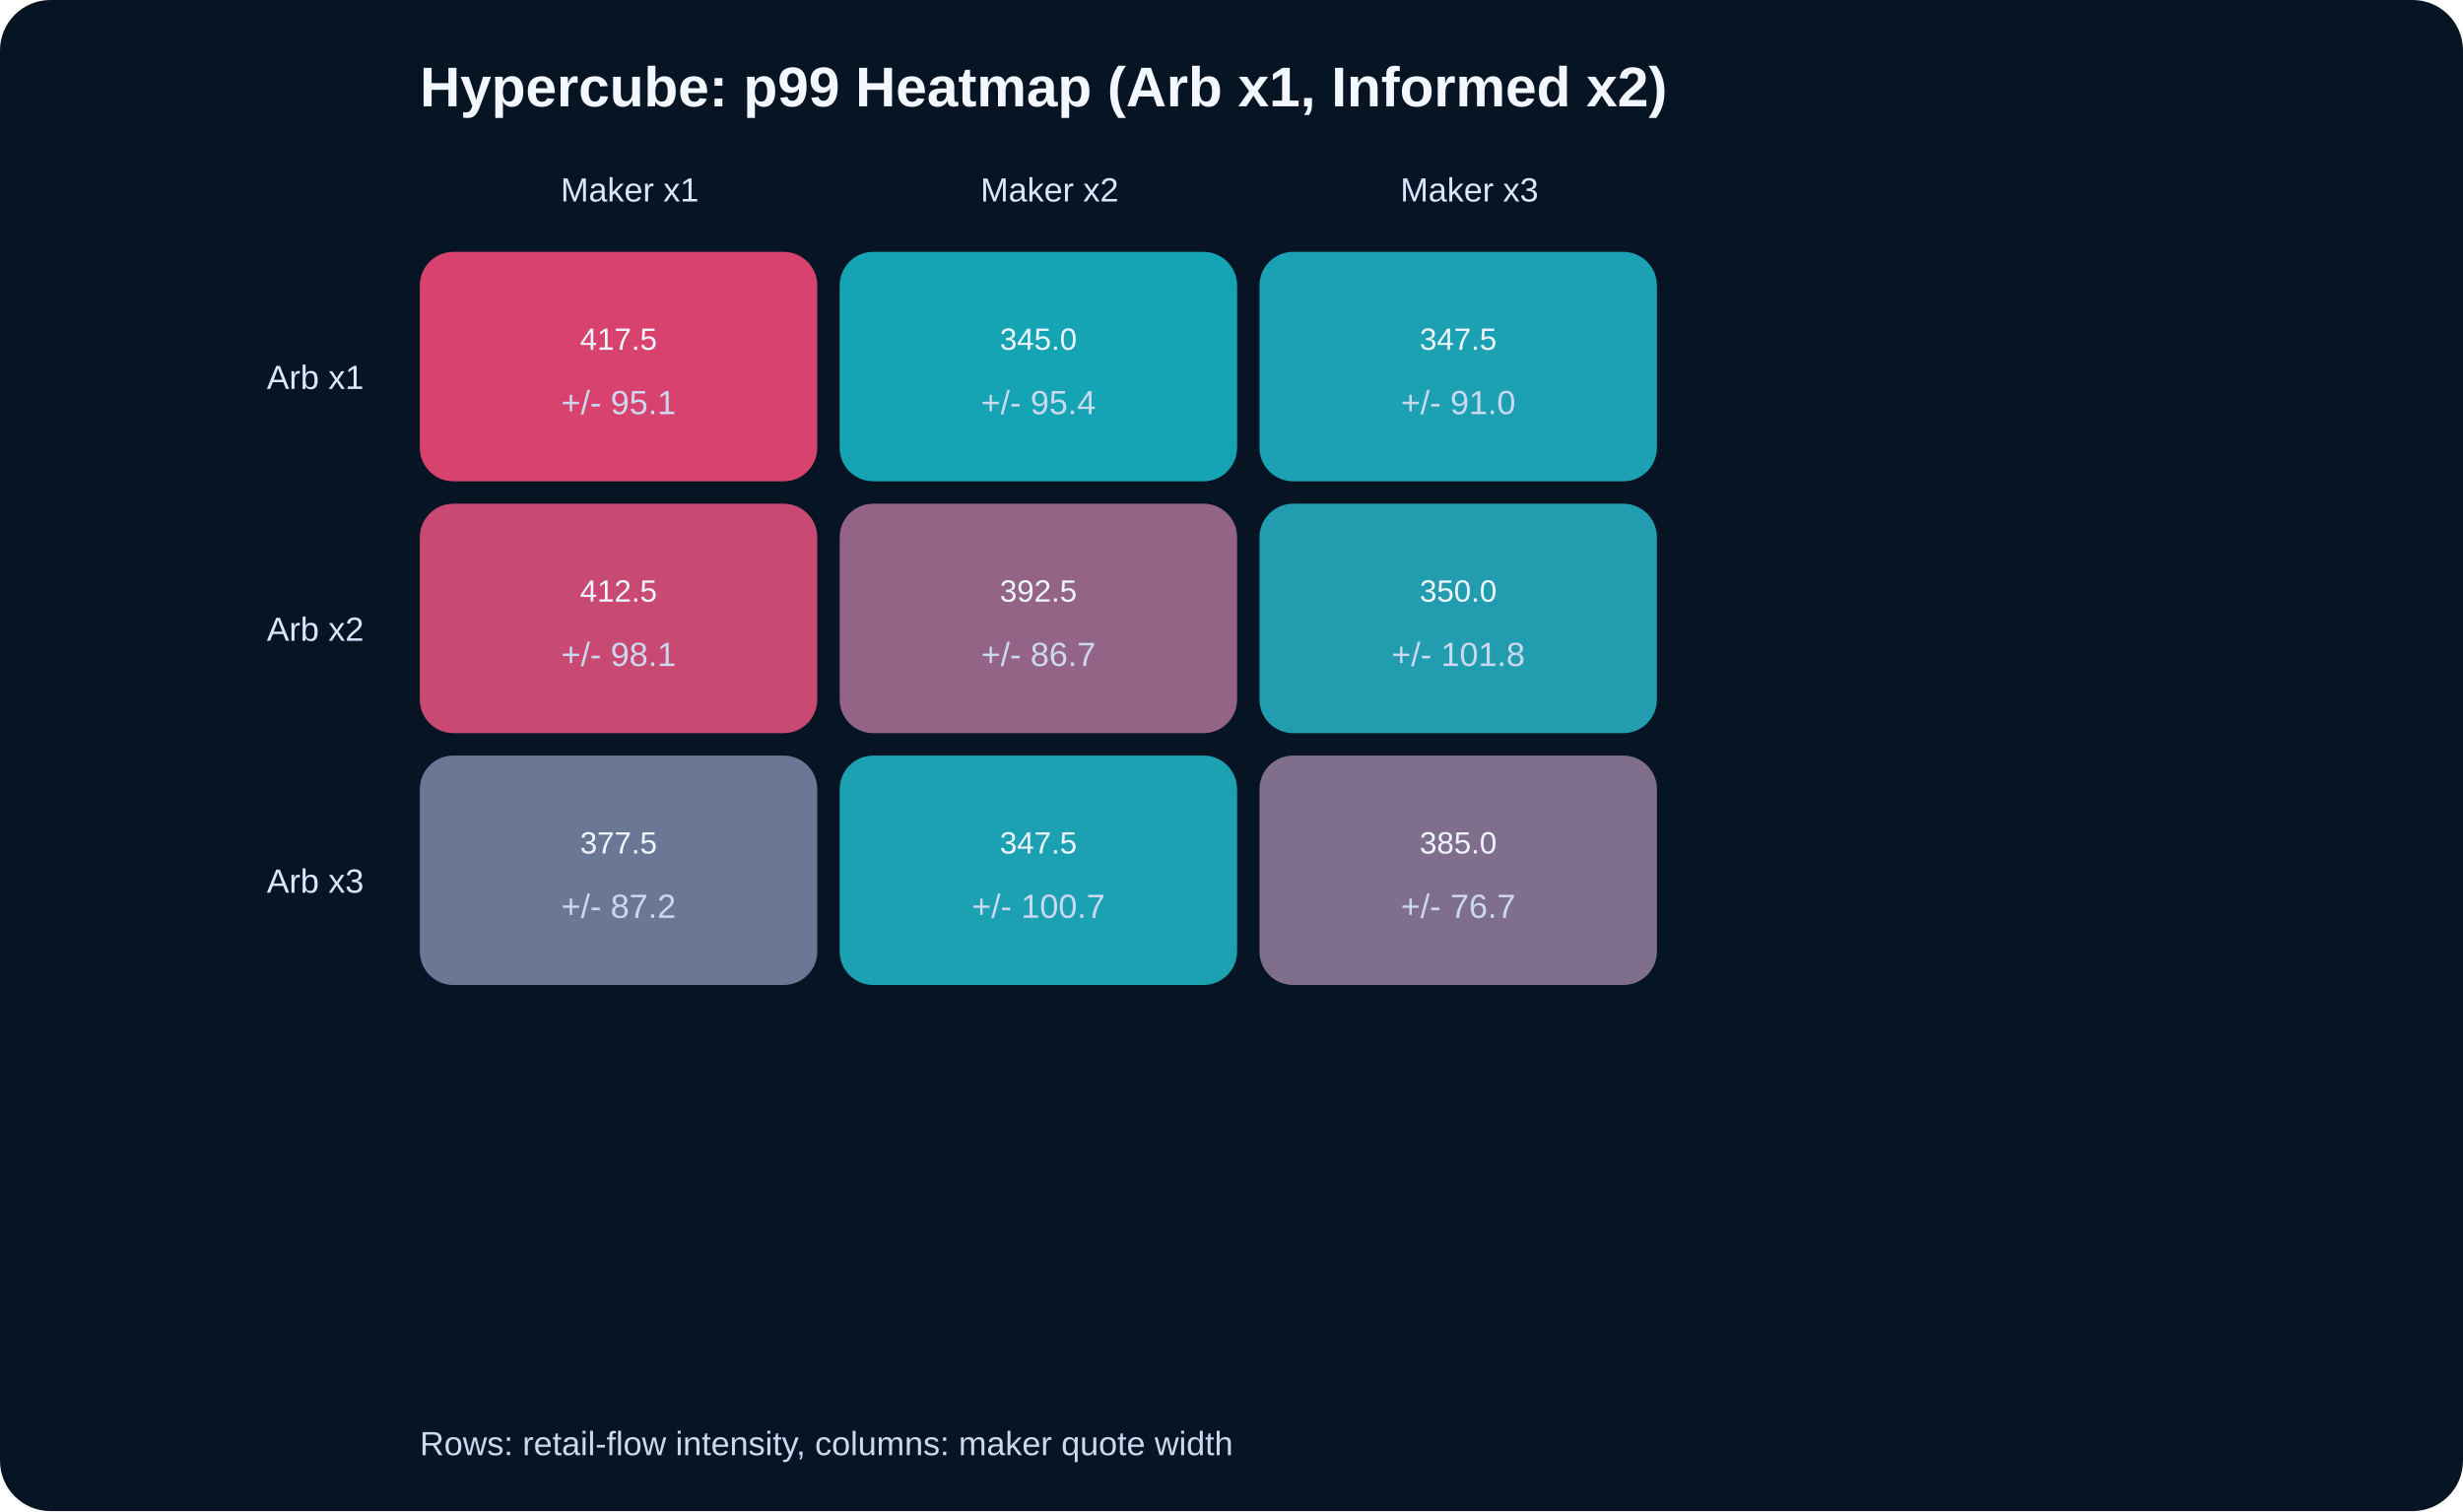
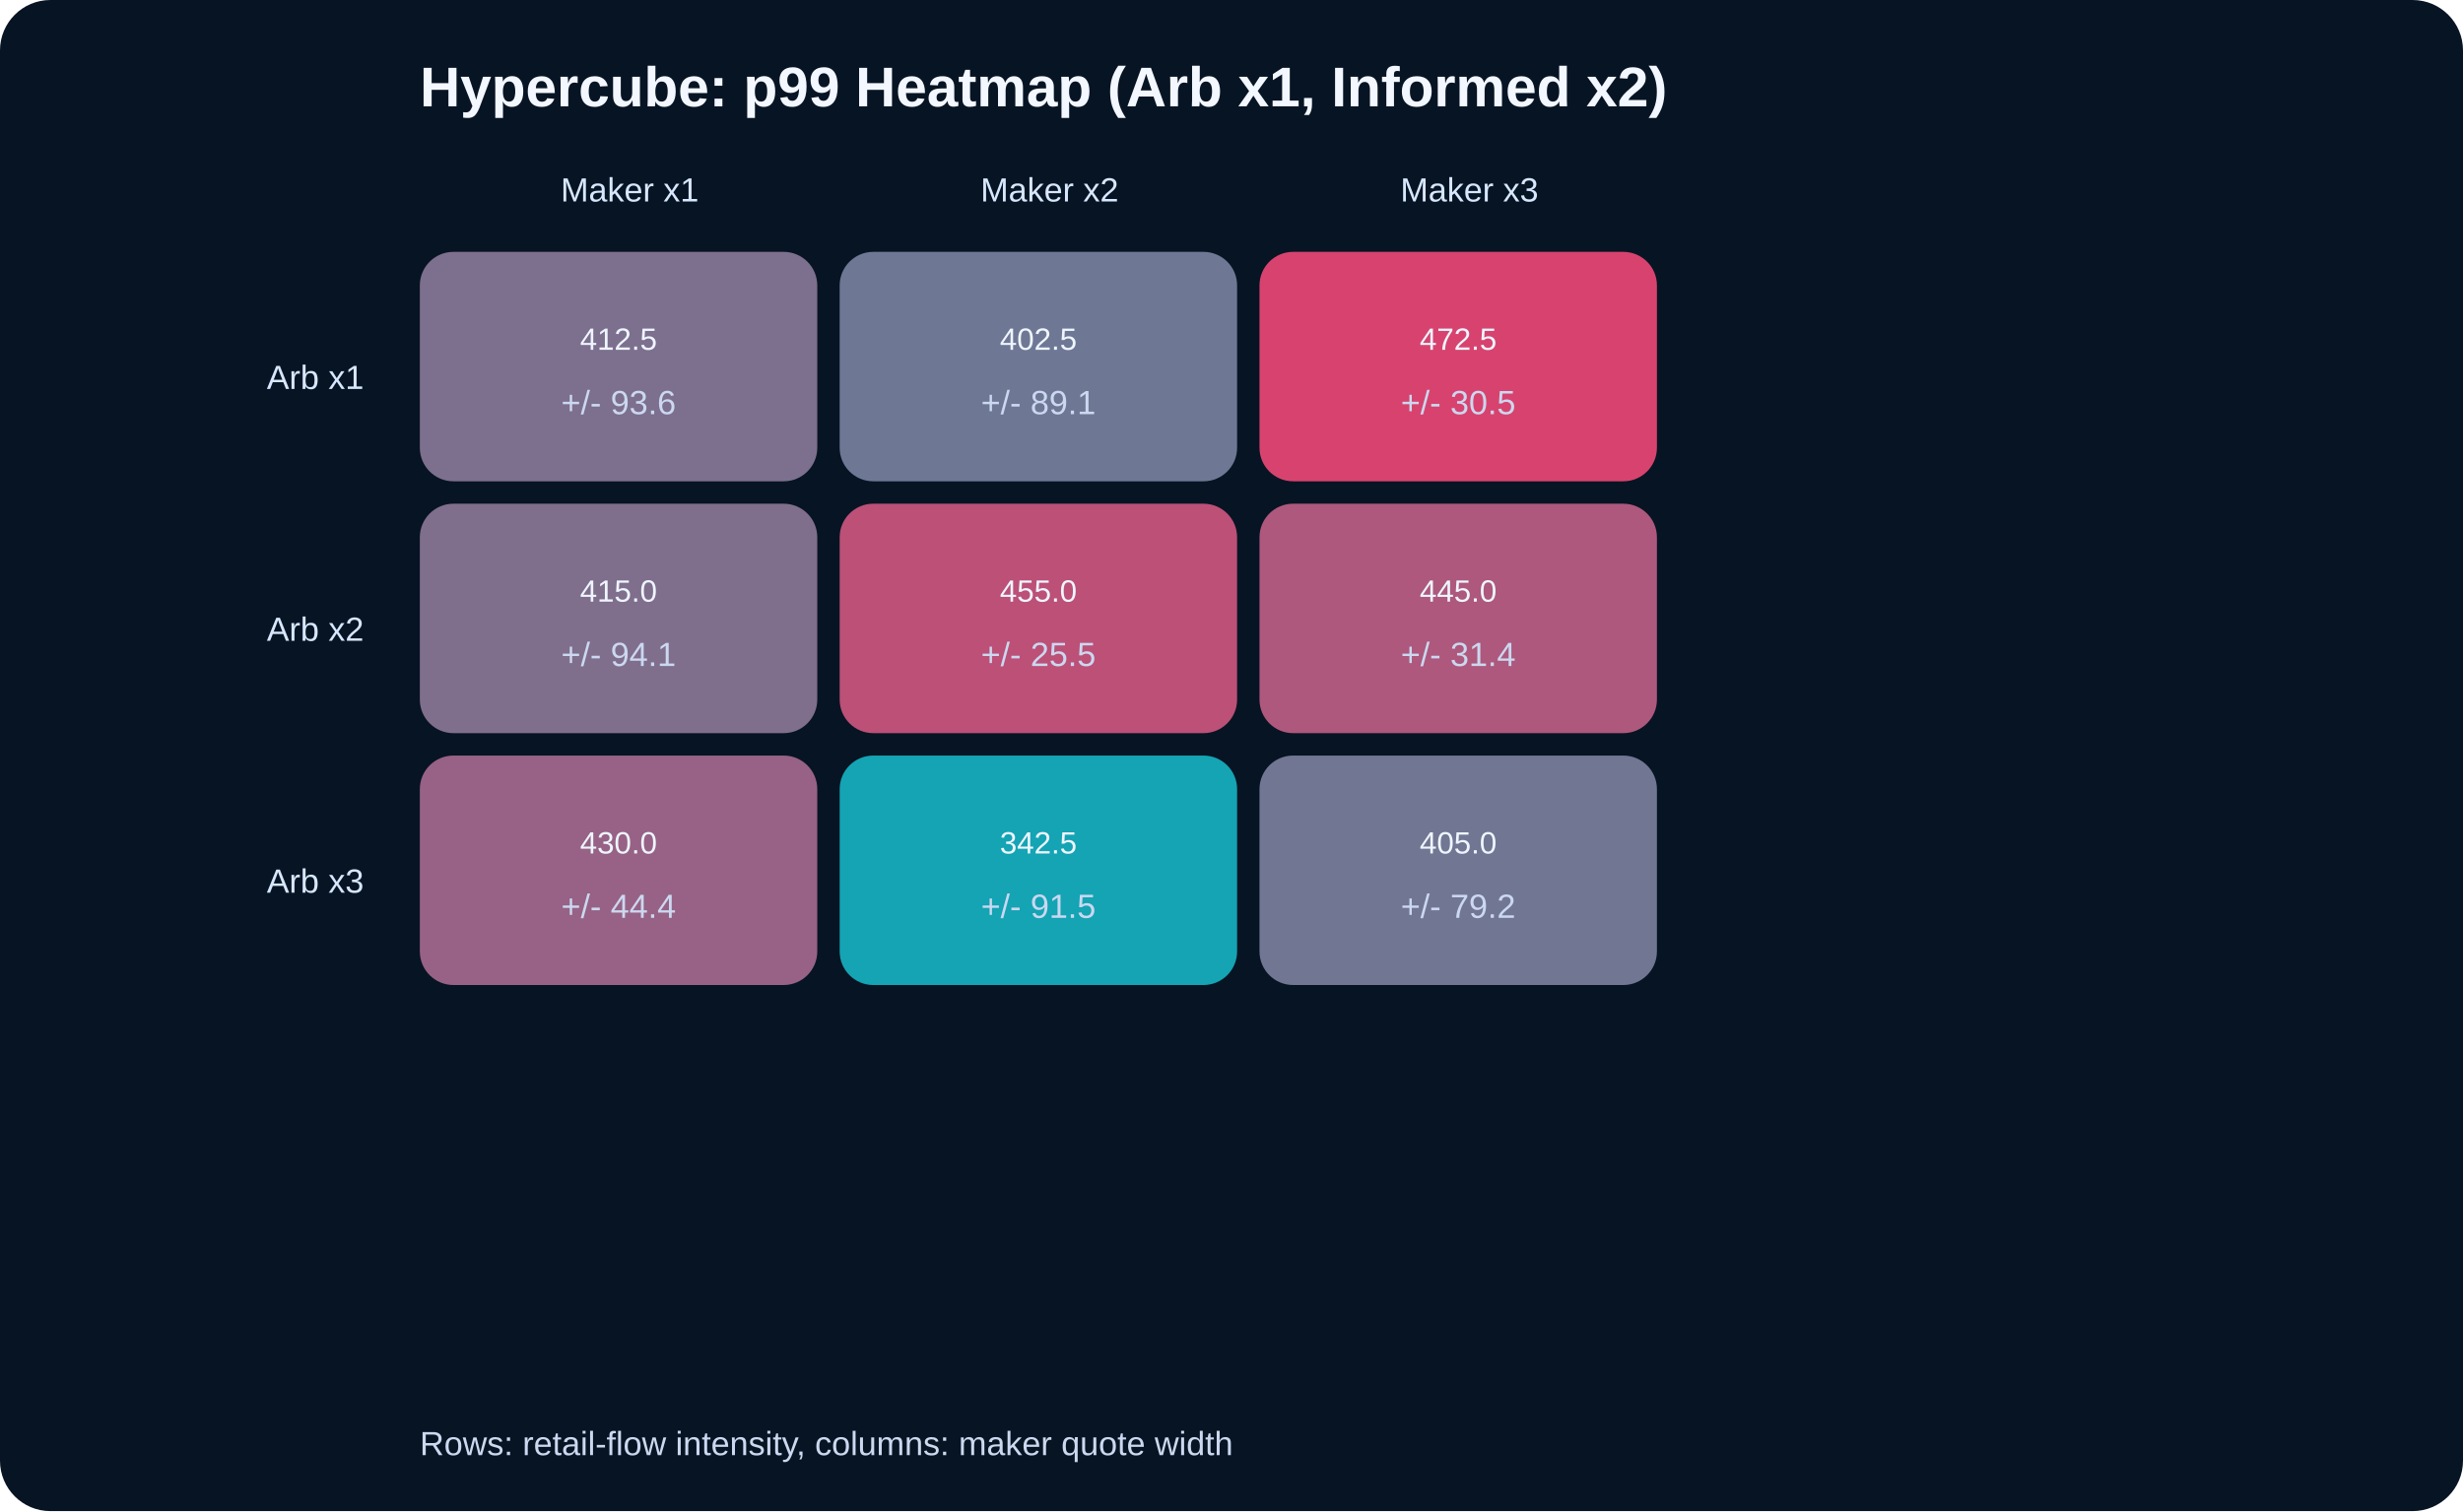
<svg xmlns="http://www.w3.org/2000/svg" width="880" height="540" viewBox="0 0 880 540" role="img">
  <style>.title{font:700 20px Arial; fill:#f3f7ff;}.label{font:12px Arial; fill:#cbd8f0;}.value{font:11px Arial; fill:#eef5ff;}.axis{stroke:#4d6387; stroke-width:1;}.grid{stroke:#20324d; stroke-width:1; opacity:.8;}.legend{font:12px Arial; fill:#d7e7ff;}.bg{fill:#071423;}.err{stroke:#dbeafe; stroke-width:1.5;}</style>
  <rect class="bg" x="0" y="0" width="880" height="540" rx="18" />
  <text class="title" x="150" y="38">Hypercube: p99 Heatmap (Arb x1, Informed x2)</text>
  <text class="label" x="150" y="520">Rows: retail-flow intensity, columns: maker quote width</text>
  <text class="legend" x="225.0" y="72" text-anchor="middle">Maker x1</text>
  <text class="legend" x="375.0" y="72" text-anchor="middle">Maker x2</text>
  <text class="legend" x="525.0" y="72" text-anchor="middle">Maker x3</text>
  <text class="legend" x="130" y="139.0" text-anchor="end">Arb x1</text>
-   <rect x="150" y="90" width="142" height="82" fill="#f24a78" rx="12" opacity="0.88" />
-   <text class="value" x="221.0" y="125.0" text-anchor="middle">417.5</text>
-   <text class="label" x="221.0" y="148.0" text-anchor="middle">+/- 95.1</text>
-   <rect x="300" y="90" width="142" height="82" fill="#16b8c8" rx="12" opacity="0.88" />
-   <text class="value" x="371.0" y="125.0" text-anchor="middle">345.0</text>
-   <text class="label" x="371.0" y="148.0" text-anchor="middle">+/- 95.4</text>
-   <rect x="450" y="90" width="142" height="82" fill="#1db4c5" rx="12" opacity="0.88" />
-   <text class="value" x="521.0" y="125.0" text-anchor="middle">347.5</text>
-   <text class="label" x="521.0" y="148.0" text-anchor="middle">+/- 91.0</text>
+   <rect x="150" y="90" width="142" height="82" fill="#8c7c9c" rx="12" opacity="0.88" />
+   <text class="value" x="221.0" y="125.0" text-anchor="middle">412.5</text>
+   <text class="label" x="221.0" y="148.0" text-anchor="middle">+/- 93.6</text>
+   <rect x="300" y="90" width="142" height="82" fill="#7b85a3" rx="12" opacity="0.88" />
+   <text class="value" x="371.0" y="125.0" text-anchor="middle">402.5</text>
+   <text class="label" x="371.0" y="148.0" text-anchor="middle">+/- 89.1</text>
+   <rect x="450" y="90" width="142" height="82" fill="#f24a78" rx="12" opacity="0.88" />
+   <text class="value" x="521.0" y="125.0" text-anchor="middle">472.5</text>
+   <text class="label" x="521.0" y="148.0" text-anchor="middle">+/- 30.5</text>
  <text class="legend" x="130" y="229.0" text-anchor="end">Arb x2</text>
-   <rect x="150" y="180" width="142" height="82" fill="#e2517d" rx="12" opacity="0.88" />
-   <text class="value" x="221.0" y="215.0" text-anchor="middle">412.5</text>
-   <text class="label" x="221.0" y="238.0" text-anchor="middle">+/- 98.1</text>
-   <rect x="300" y="180" width="142" height="82" fill="#a66f93" rx="12" opacity="0.88" />
-   <text class="value" x="371.0" y="215.0" text-anchor="middle">392.5</text>
-   <text class="label" x="371.0" y="238.0" text-anchor="middle">+/- 86.7</text>
-   <rect x="450" y="180" width="142" height="82" fill="#25b0c2" rx="12" opacity="0.88" />
-   <text class="value" x="521.0" y="215.0" text-anchor="middle">350.0</text>
-   <text class="label" x="521.0" y="238.0" text-anchor="middle">+/- 101.8</text>
+   <rect x="150" y="180" width="142" height="82" fill="#907a9b" rx="12" opacity="0.88" />
+   <text class="value" x="221.0" y="215.0" text-anchor="middle">415.0</text>
+   <text class="label" x="221.0" y="238.0" text-anchor="middle">+/- 94.1</text>
+   <rect x="300" y="180" width="142" height="82" fill="#d45882" rx="12" opacity="0.88" />
+   <text class="value" x="371.0" y="215.0" text-anchor="middle">455.0</text>
+   <text class="label" x="371.0" y="238.0" text-anchor="middle">+/- 25.5</text>
+   <rect x="450" y="180" width="142" height="82" fill="#c36188" rx="12" opacity="0.88" />
+   <text class="value" x="521.0" y="215.0" text-anchor="middle">445.0</text>
+   <text class="label" x="521.0" y="238.0" text-anchor="middle">+/- 31.4</text>
  <text class="legend" x="130" y="319.0" text-anchor="end">Arb x3</text>
-   <rect x="150" y="270" width="142" height="82" fill="#7886a4" rx="12" opacity="0.88" />
-   <text class="value" x="221.0" y="305.0" text-anchor="middle">377.5</text>
-   <text class="label" x="221.0" y="328.0" text-anchor="middle">+/- 87.2</text>
-   <rect x="300" y="270" width="142" height="82" fill="#1db4c5" rx="12" opacity="0.88" />
-   <text class="value" x="371.0" y="305.0" text-anchor="middle">347.5</text>
-   <text class="label" x="371.0" y="328.0" text-anchor="middle">+/- 100.7</text>
-   <rect x="450" y="270" width="142" height="82" fill="#8f7b9b" rx="12" opacity="0.88" />
-   <text class="value" x="521.0" y="305.0" text-anchor="middle">385.0</text>
-   <text class="label" x="521.0" y="328.0" text-anchor="middle">+/- 76.7</text>
+   <rect x="150" y="270" width="142" height="82" fill="#aa6d92" rx="12" opacity="0.88" />
+   <text class="value" x="221.0" y="305.0" text-anchor="middle">430.0</text>
+   <text class="label" x="221.0" y="328.0" text-anchor="middle">+/- 44.4</text>
+   <rect x="300" y="270" width="142" height="82" fill="#16b8c8" rx="12" opacity="0.88" />
+   <text class="value" x="371.0" y="305.0" text-anchor="middle">342.5</text>
+   <text class="label" x="371.0" y="328.0" text-anchor="middle">+/- 91.5</text>
+   <rect x="450" y="270" width="142" height="82" fill="#7f83a1" rx="12" opacity="0.88" />
+   <text class="value" x="521.0" y="305.0" text-anchor="middle">405.0</text>
+   <text class="label" x="521.0" y="328.0" text-anchor="middle">+/- 79.2</text>
</svg>
